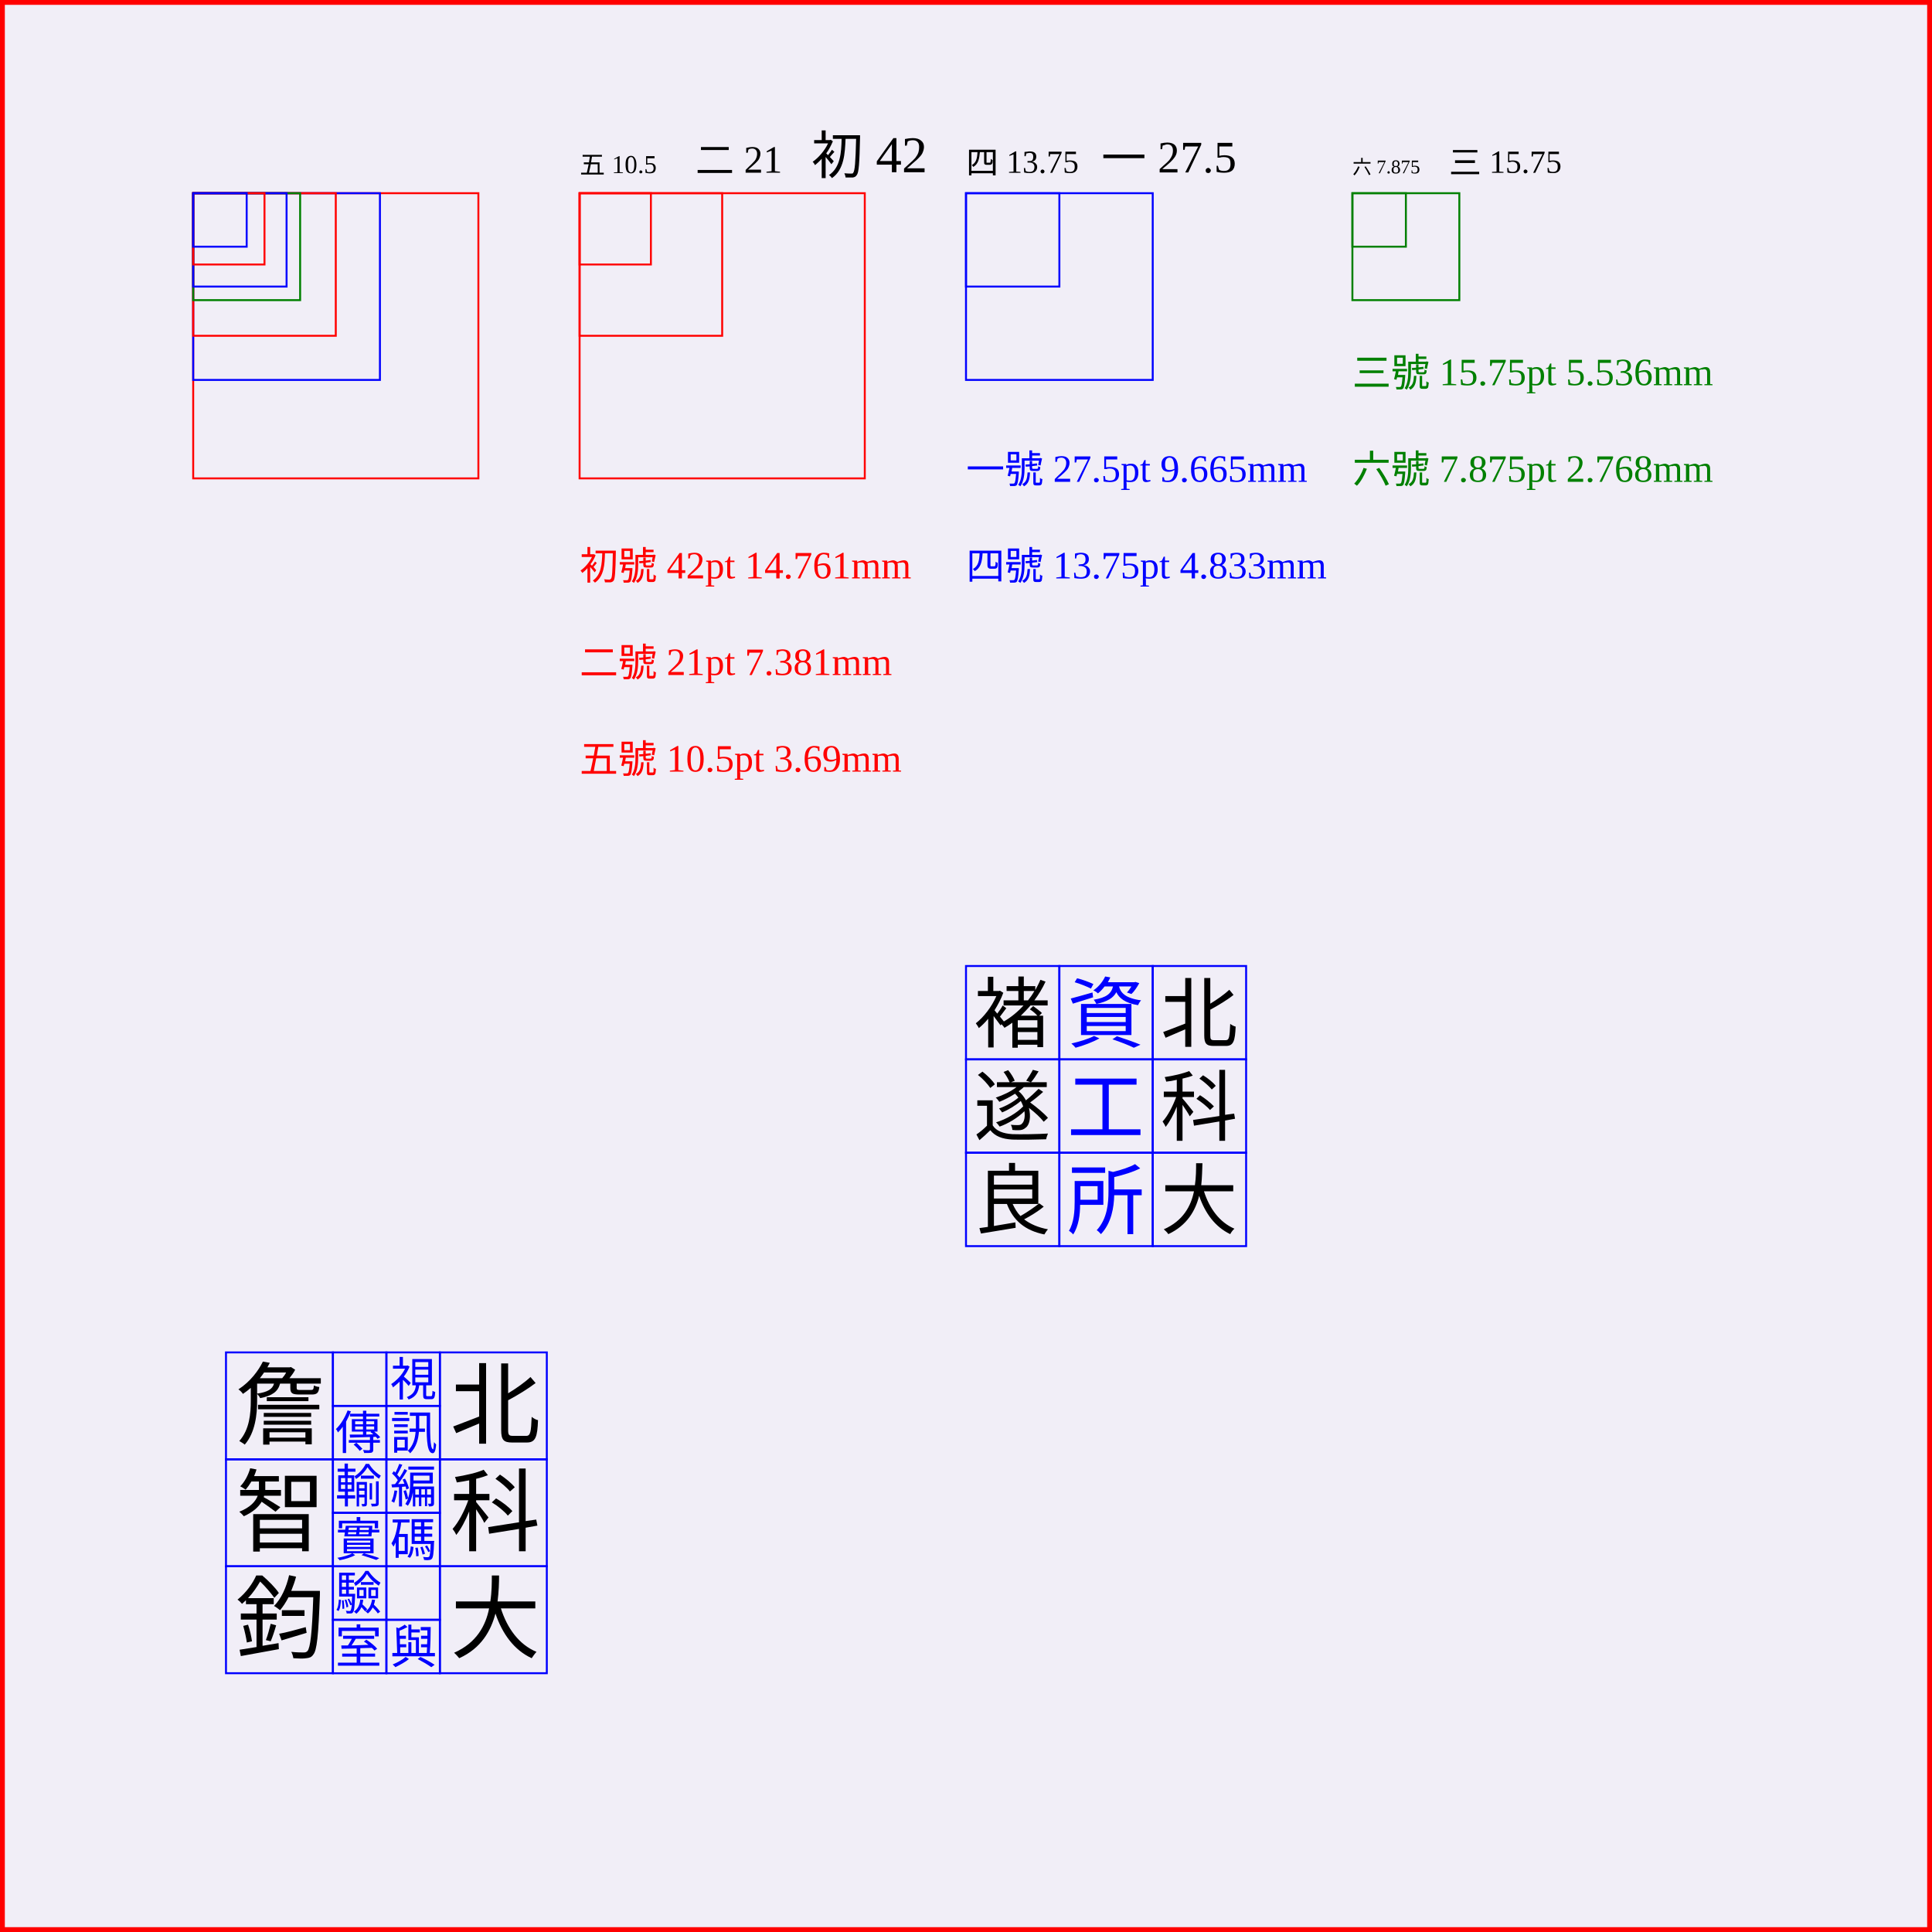
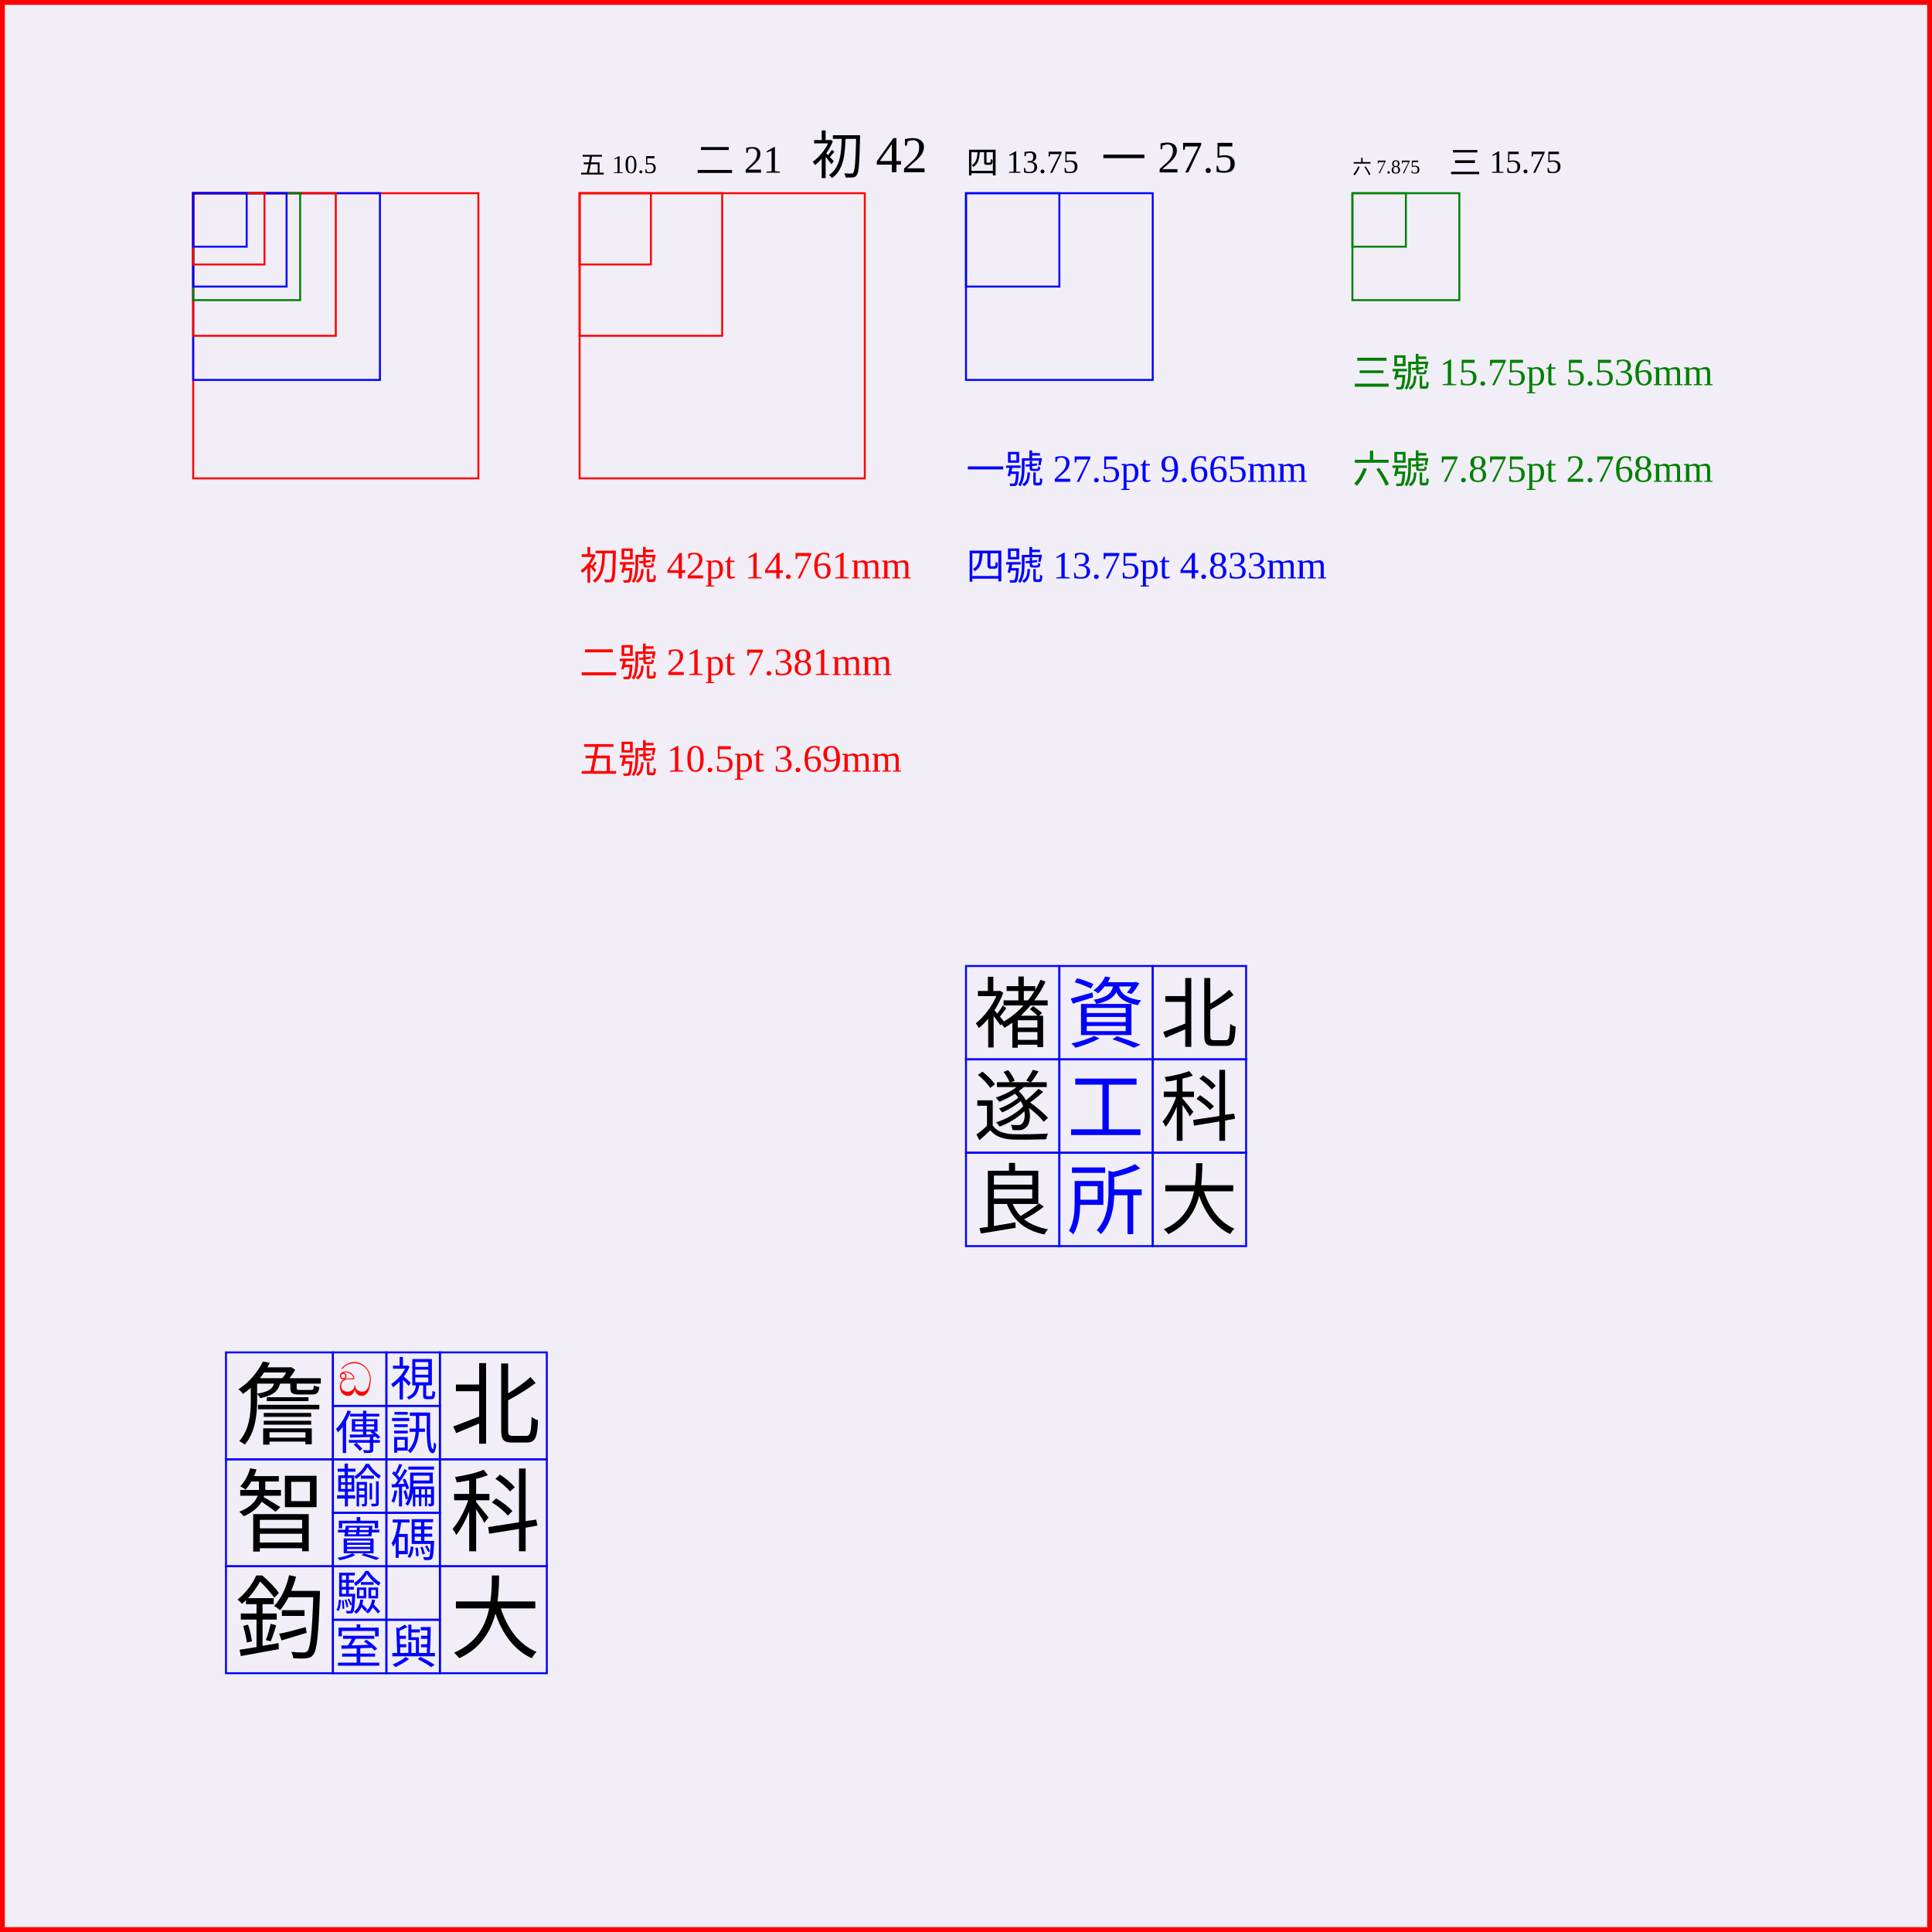
<svg xmlns="http://www.w3.org/2000/svg" version="1.1" width="100mm" height="100mm" viewBox="0 0 100 100">
  <rect x="0" y="0" width="100" height="100" stroke="red" stroke-width="0.5" fill="#F1EEF7" />
  <rect x="10" y="10" width="14.761" height="14.761" stroke="red" stroke-width="0.1" fill="none" />
  <rect x="10" y="10" width="9.665" height="9.665" stroke="blue" stroke-width="0.1" fill="none" />
  <rect x="10" y="10" width="7.38" height="7.38" stroke="red" stroke-width="0.1" fill="none" />
  <rect x="10" y="10" width="5.535" height="5.535" stroke="green" stroke-width="0.1" fill="none" />
  <rect x="10" y="10" width="4.833" height="4.833" stroke="blue" stroke-width="0.1" fill="none" />
  <rect x="10" y="10" width="3.69" height="3.69" stroke="red" stroke-width="0.1" fill="none" />
  <rect x="10" y="10" width="2.768" height="2.768" stroke="blue" stroke-width="0.1" fill="none" />
  <rect x="30" y="10" width="14.761" height="14.761" stroke="red" stroke-width="0.1" fill="none" />
  <text x="42" y="9" style="font-size:2pt;">初 42</text>
  <rect x="30" y="10" width="7.38" height="7.38" stroke="red" stroke-width="0.1" fill="none" />
  <text x="36" y="9" style="font-size:1.5pt;">二 21</text>
  <rect x="30" y="10" width="3.69" height="3.69" stroke="red" stroke-width="0.1" fill="none" />
  <text x="30" y="9" style="font-size:1pt;">五 10.5</text>
  <rect x="50" y="10" width="9.665" height="9.665" stroke="blue" stroke-width="0.1" fill="none" />
  <text x="57" y="9" style="font-size:1.75pt;">一 27.5</text>
  <rect x="50" y="10" width="4.833" height="4.833" stroke="blue" stroke-width="0.1" fill="none" />
  <text x="50" y="9" style="font-size:1.25pt;">四 13.75</text>
  <rect x="70" y="10" width="5.535" height="5.535" stroke="green" stroke-width="0.1" fill="none" />
  <text x="75" y="9" style="font-size:1.25pt;">三 15.75</text>
  <rect x="70" y="10" width="2.768" height="2.768" stroke="green" stroke-width="0.1" fill="none" />
  <text x="70" y="9" style="font-size:0.75pt;">六 7.875</text>
  <rect x="50" y="50" width="4.833" height="4.833" stroke="blue" stroke-width="0.1" fill="none" />
  <text x="50.4" y="53.9" style="font-size:3pt;">褚</text>
  <rect x="50" y="54.833" width="4.833" height="4.833" stroke="blue" stroke-width="0.1" fill="none" />
  <text x="50.4" y="58.733" style="font-size:3pt;">遂</text>
  <rect x="50" y="59.666" width="4.833" height="4.833" stroke="blue" stroke-width="0.1" fill="none" />
  <text x="50.4" y="63.566" style="font-size:3pt;">良</text>
  <rect x="54.833" y="50" width="4.833" height="4.833" stroke="blue" stroke-width="0.1" fill="none" />
  <text x="55.233" y="53.9" style="font-size:3pt;;" fill="blue">資</text>
  <rect x="54.833" y="54.833" width="4.833" height="4.833" stroke="blue" stroke-width="0.1" fill="none" />
  <text x="55.233" y="58.733" style="font-size:3pt;" fill="blue">工</text>
  <rect x="54.833" y="59.666" width="4.833" height="4.833" stroke="blue" stroke-width="0.1" fill="none" />
  <text x="55.233" y="63.566" style="font-size:3pt;" fill="blue">所</text>
  <rect x="59.666" y="50" width="4.833" height="4.833" stroke="blue" stroke-width="0.1" fill="none" />
  <text x="60.066" y="53.9" style="font-size:3pt;">北</text>
  <rect x="59.666" y="54.833" width="4.833" height="4.833" stroke="blue" stroke-width="0.1" fill="none" />
  <text x="60.066" y="58.733" style="font-size:3pt;">科</text>
  <rect x="59.666" y="59.666" width="4.833" height="4.833" stroke="blue" stroke-width="0.1" fill="none" />
  <text x="60.066" y="63.566" style="font-size:3pt;">大</text>
  <rect x="11.697" y="70" width="5.535" height="5.535" stroke="blue" stroke-width="0.1" fill="none" />
  <text x="12.2" y="74.4" style="font-size:3.5pt;">詹</text>
  <rect x="11.697" y="75.535" width="5.535" height="5.535" stroke="blue" stroke-width="0.1" fill="none" />
  <text x="12.2" y="79.935" style="font-size:3.5pt;">智</text>
  <rect x="11.697" y="81.070" width="5.535" height="5.535" stroke="blue" stroke-width="0.1" fill="none" />
  <text x="12.2" y="85.47" style="font-size:3.5pt;">鈞</text>
  <rect x="17.232" y="70" width="2.768" height="2.768" stroke="blue" stroke-width="0.1" fill="none" />
-   <text x="17.35" y="72.25" style="font-size:1.8pt;;" fill="blue" />
+   <text x="17.5" y="72.25" style="font-size:1.8pt;;" fill="red">ඞ</text>
  <rect x="17.232" y="72.768" width="2.768" height="2.768" stroke="blue" stroke-width="0.1" fill="none" />
  <text x="17.35" y="75.018" style="font-size:1.8pt;;" fill="blue">傳</text>
  <rect x="17.232" y="75.536" width="2.768" height="2.768" stroke="blue" stroke-width="0.1" fill="none" />
  <text x="17.35" y="77.786" style="font-size:1.8pt;;" fill="blue">輸</text>
  <rect x="17.232" y="78.304" width="2.768" height="2.768" stroke="blue" stroke-width="0.1" fill="none" />
  <text x="17.35" y="80.554" style="font-size:1.8pt;;" fill="blue">實</text>
  <rect x="17.232" y="81.072" width="2.768" height="2.768" stroke="blue" stroke-width="0.1" fill="none" />
  <text x="17.35" y="83.322" style="font-size:1.8pt;;" fill="blue">驗</text>
  <rect x="17.232" y="83.840" width="2.768" height="2.768" stroke="blue" stroke-width="0.1" fill="none" />
  <text x="17.35" y="86.09" style="font-size:1.8pt;;" fill="blue">室</text>
  <rect x="20" y="70" width="2.768" height="2.768" stroke="blue" stroke-width="0.1" fill="none" />
  <text x="20.2" y="72.25" style="font-size:1.8pt;;" fill="blue">視</text>
  <rect x="20" y="72.768" width="2.768" height="2.768" stroke="blue" stroke-width="0.1" fill="none" />
  <text x="20.2" y="75.018" style="font-size:1.8pt;;" fill="blue">訊</text>
  <rect x="20" y="75.536" width="2.768" height="2.768" stroke="blue" stroke-width="0.1" fill="none" />
  <text x="20.2" y="77.786" style="font-size:1.8pt;;" fill="blue">編</text>
  <rect x="20" y="78.304" width="2.768" height="2.768" stroke="blue" stroke-width="0.1" fill="none" />
  <text x="20.2" y="80.554" style="font-size:1.8pt;;" fill="blue">碼</text>
  <rect x="20" y="81.072" width="2.768" height="2.768" stroke="blue" stroke-width="0.1" fill="none" />
  <text x="20.2" y="83.322" style="font-size:1.8pt;;" fill="blue" />
  <rect x="20" y="83.840" width="2.768" height="2.768" stroke="blue" stroke-width="0.1" fill="none" />
  <text x="20.2" y="86.09" style="font-size:1.8pt;;" fill="blue">與</text>
  <rect x="22.768" y="70" width="5.535" height="5.535" stroke="blue" stroke-width="0.1" fill="none" />
  <text x="23.3" y="74.4" style="font-size:3.5pt;">北</text>
  <rect x="22.768" y="75.535" width="5.535" height="5.535" stroke="blue" stroke-width="0.1" fill="none" />
  <text x="23.3" y="79.935" style="font-size:3.5pt;">科</text>
  <rect x="22.768" y="81.070" width="5.535" height="5.535" stroke="blue" stroke-width="0.1" fill="none" />
  <text x="23.3" y="85.47" style="font-size:3.5pt;">大</text>
  <text x="30" y="30" style="font-size:1.5pt;" fill="red">初號 42pt 14.761mm</text>
  <text x="30" y="35" style="font-size:1.5pt;" fill="red">二號 21pt 7.381mm</text>
  <text x="30" y="40" style="font-size:1.5pt;" fill="red">五號 10.5pt 3.69mm</text>
  <text x="50" y="25" style="font-size:1.5pt;" fill="blue">一號 27.5pt 9.665mm</text>
  <text x="50" y="30" style="font-size:1.5pt;" fill="blue">四號 13.75pt 4.833mm</text>
  <text x="70" y="20" style="font-size:1.5pt;" fill="green">三號 15.75pt 5.536mm</text>
  <text x="70" y="25" style="font-size:1.5pt;" fill="green">六號 7.875pt 2.768mm</text>
</svg>
